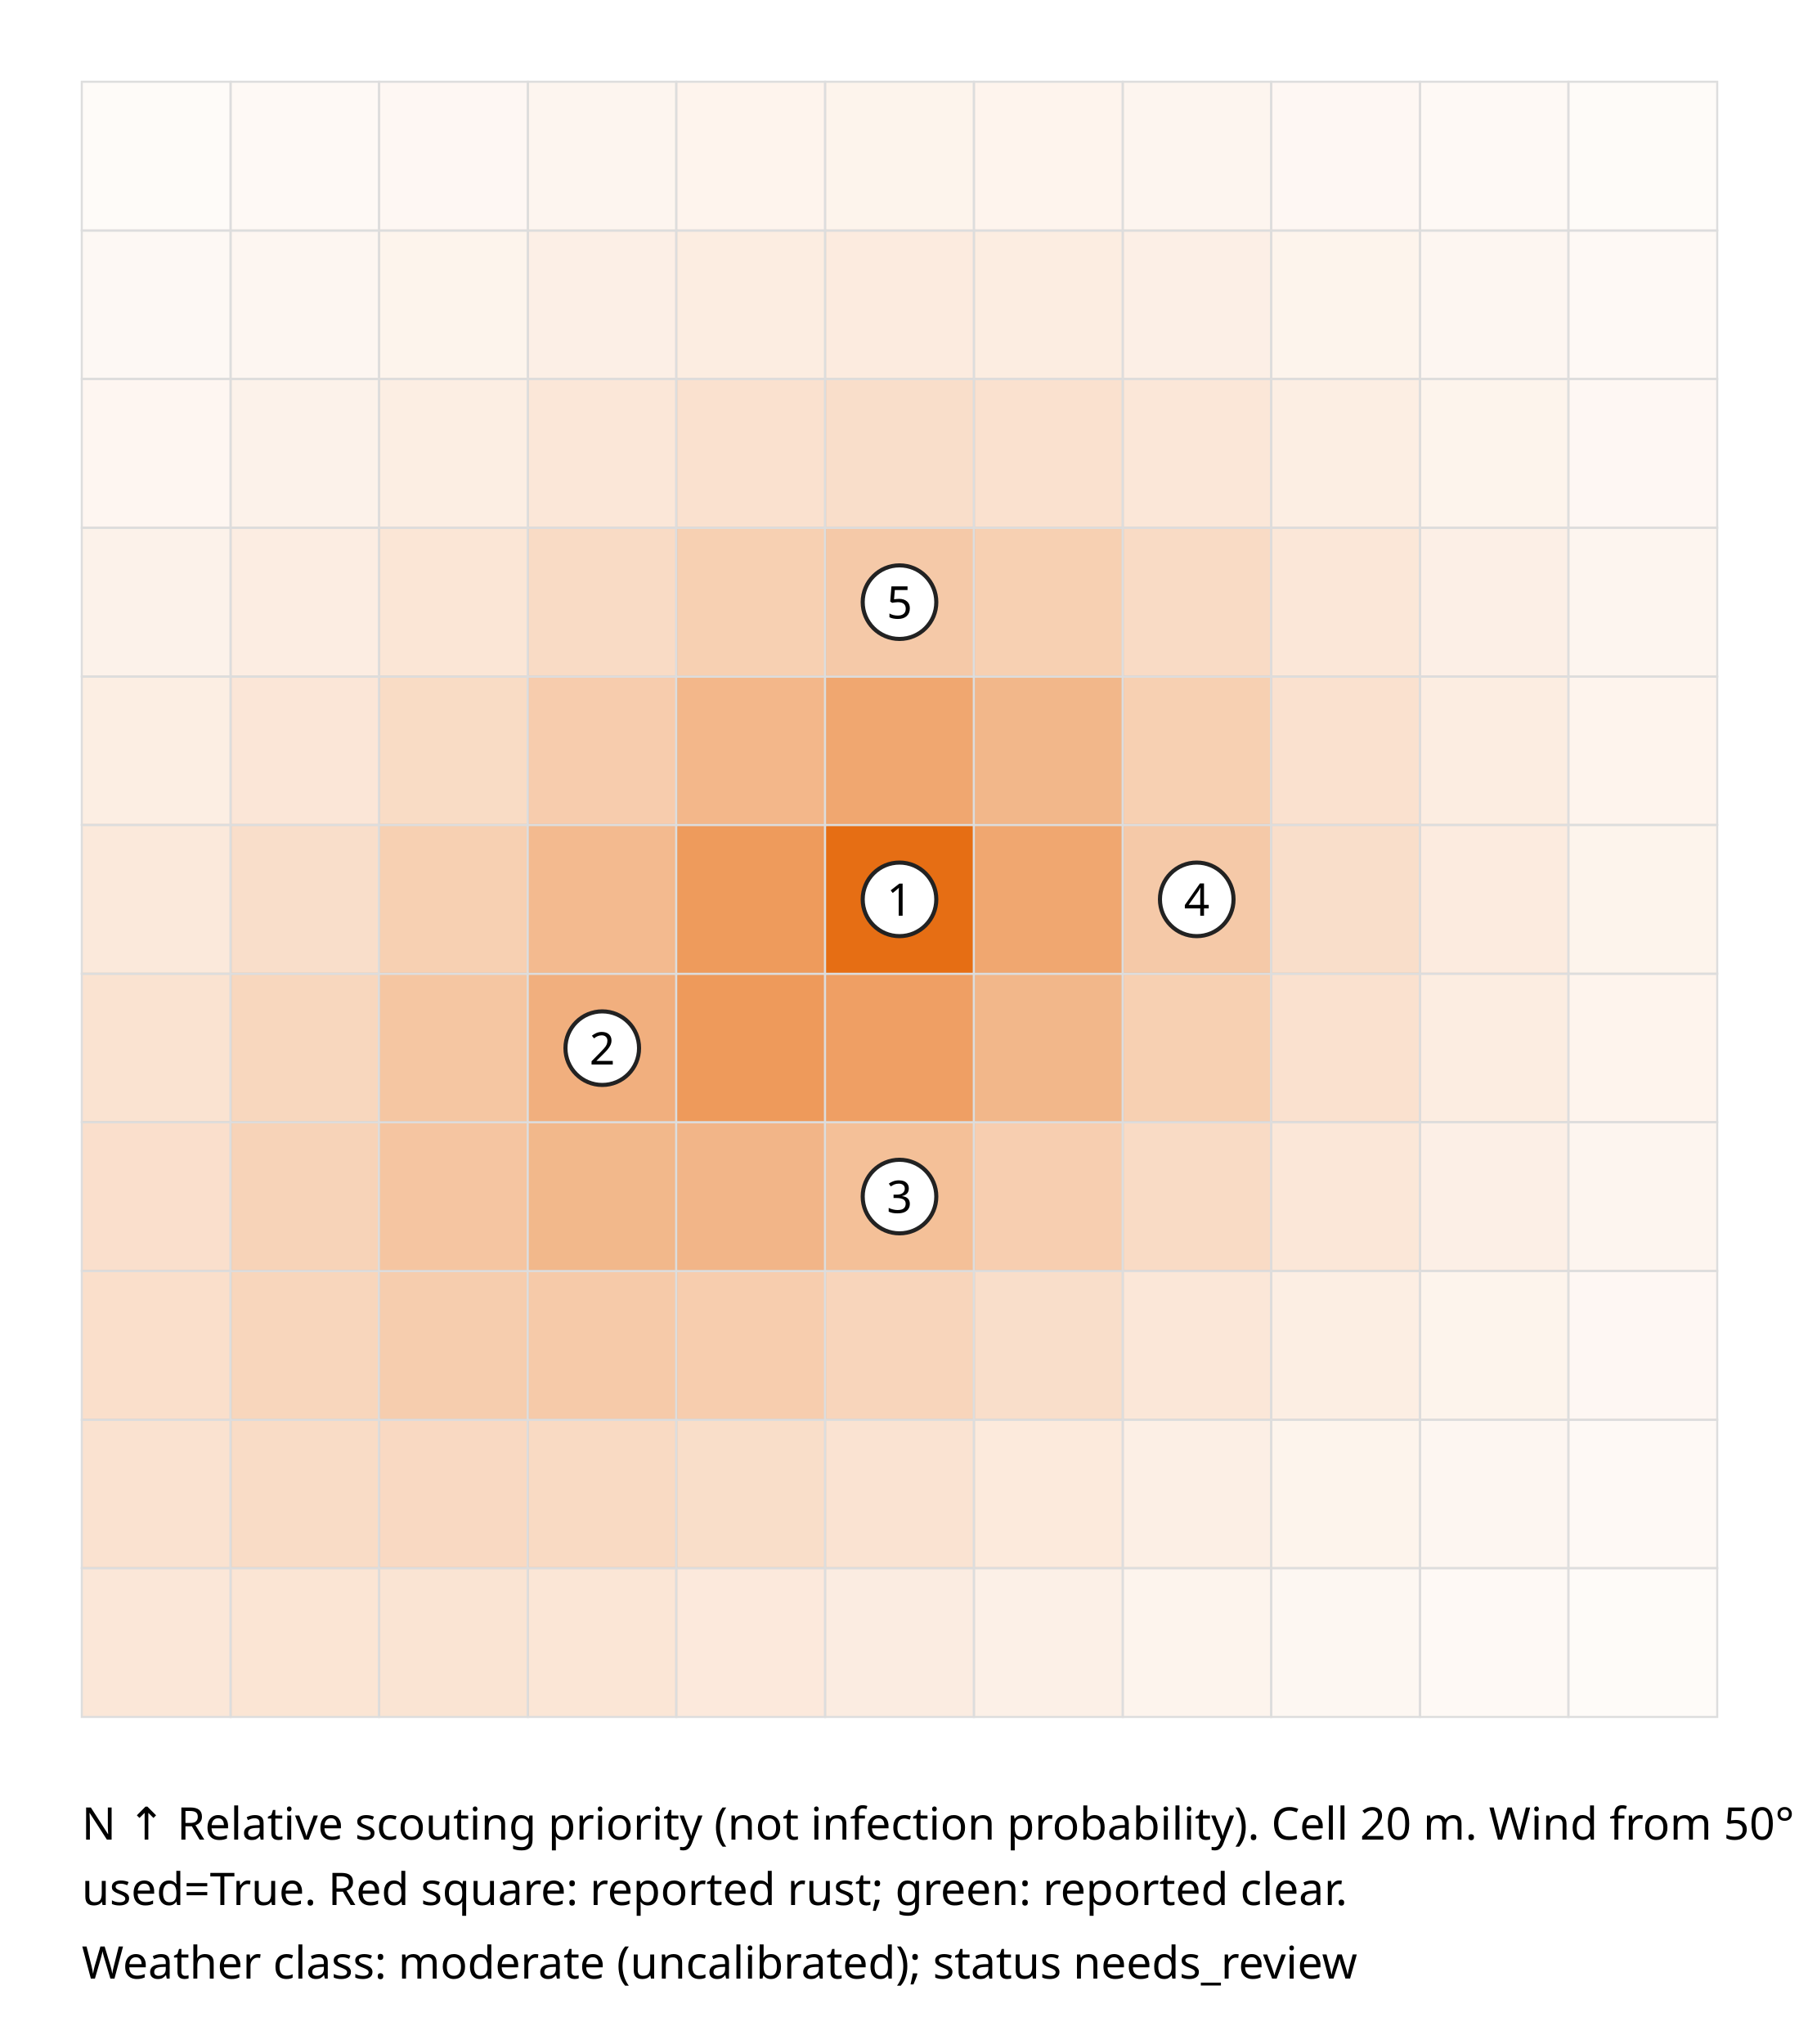
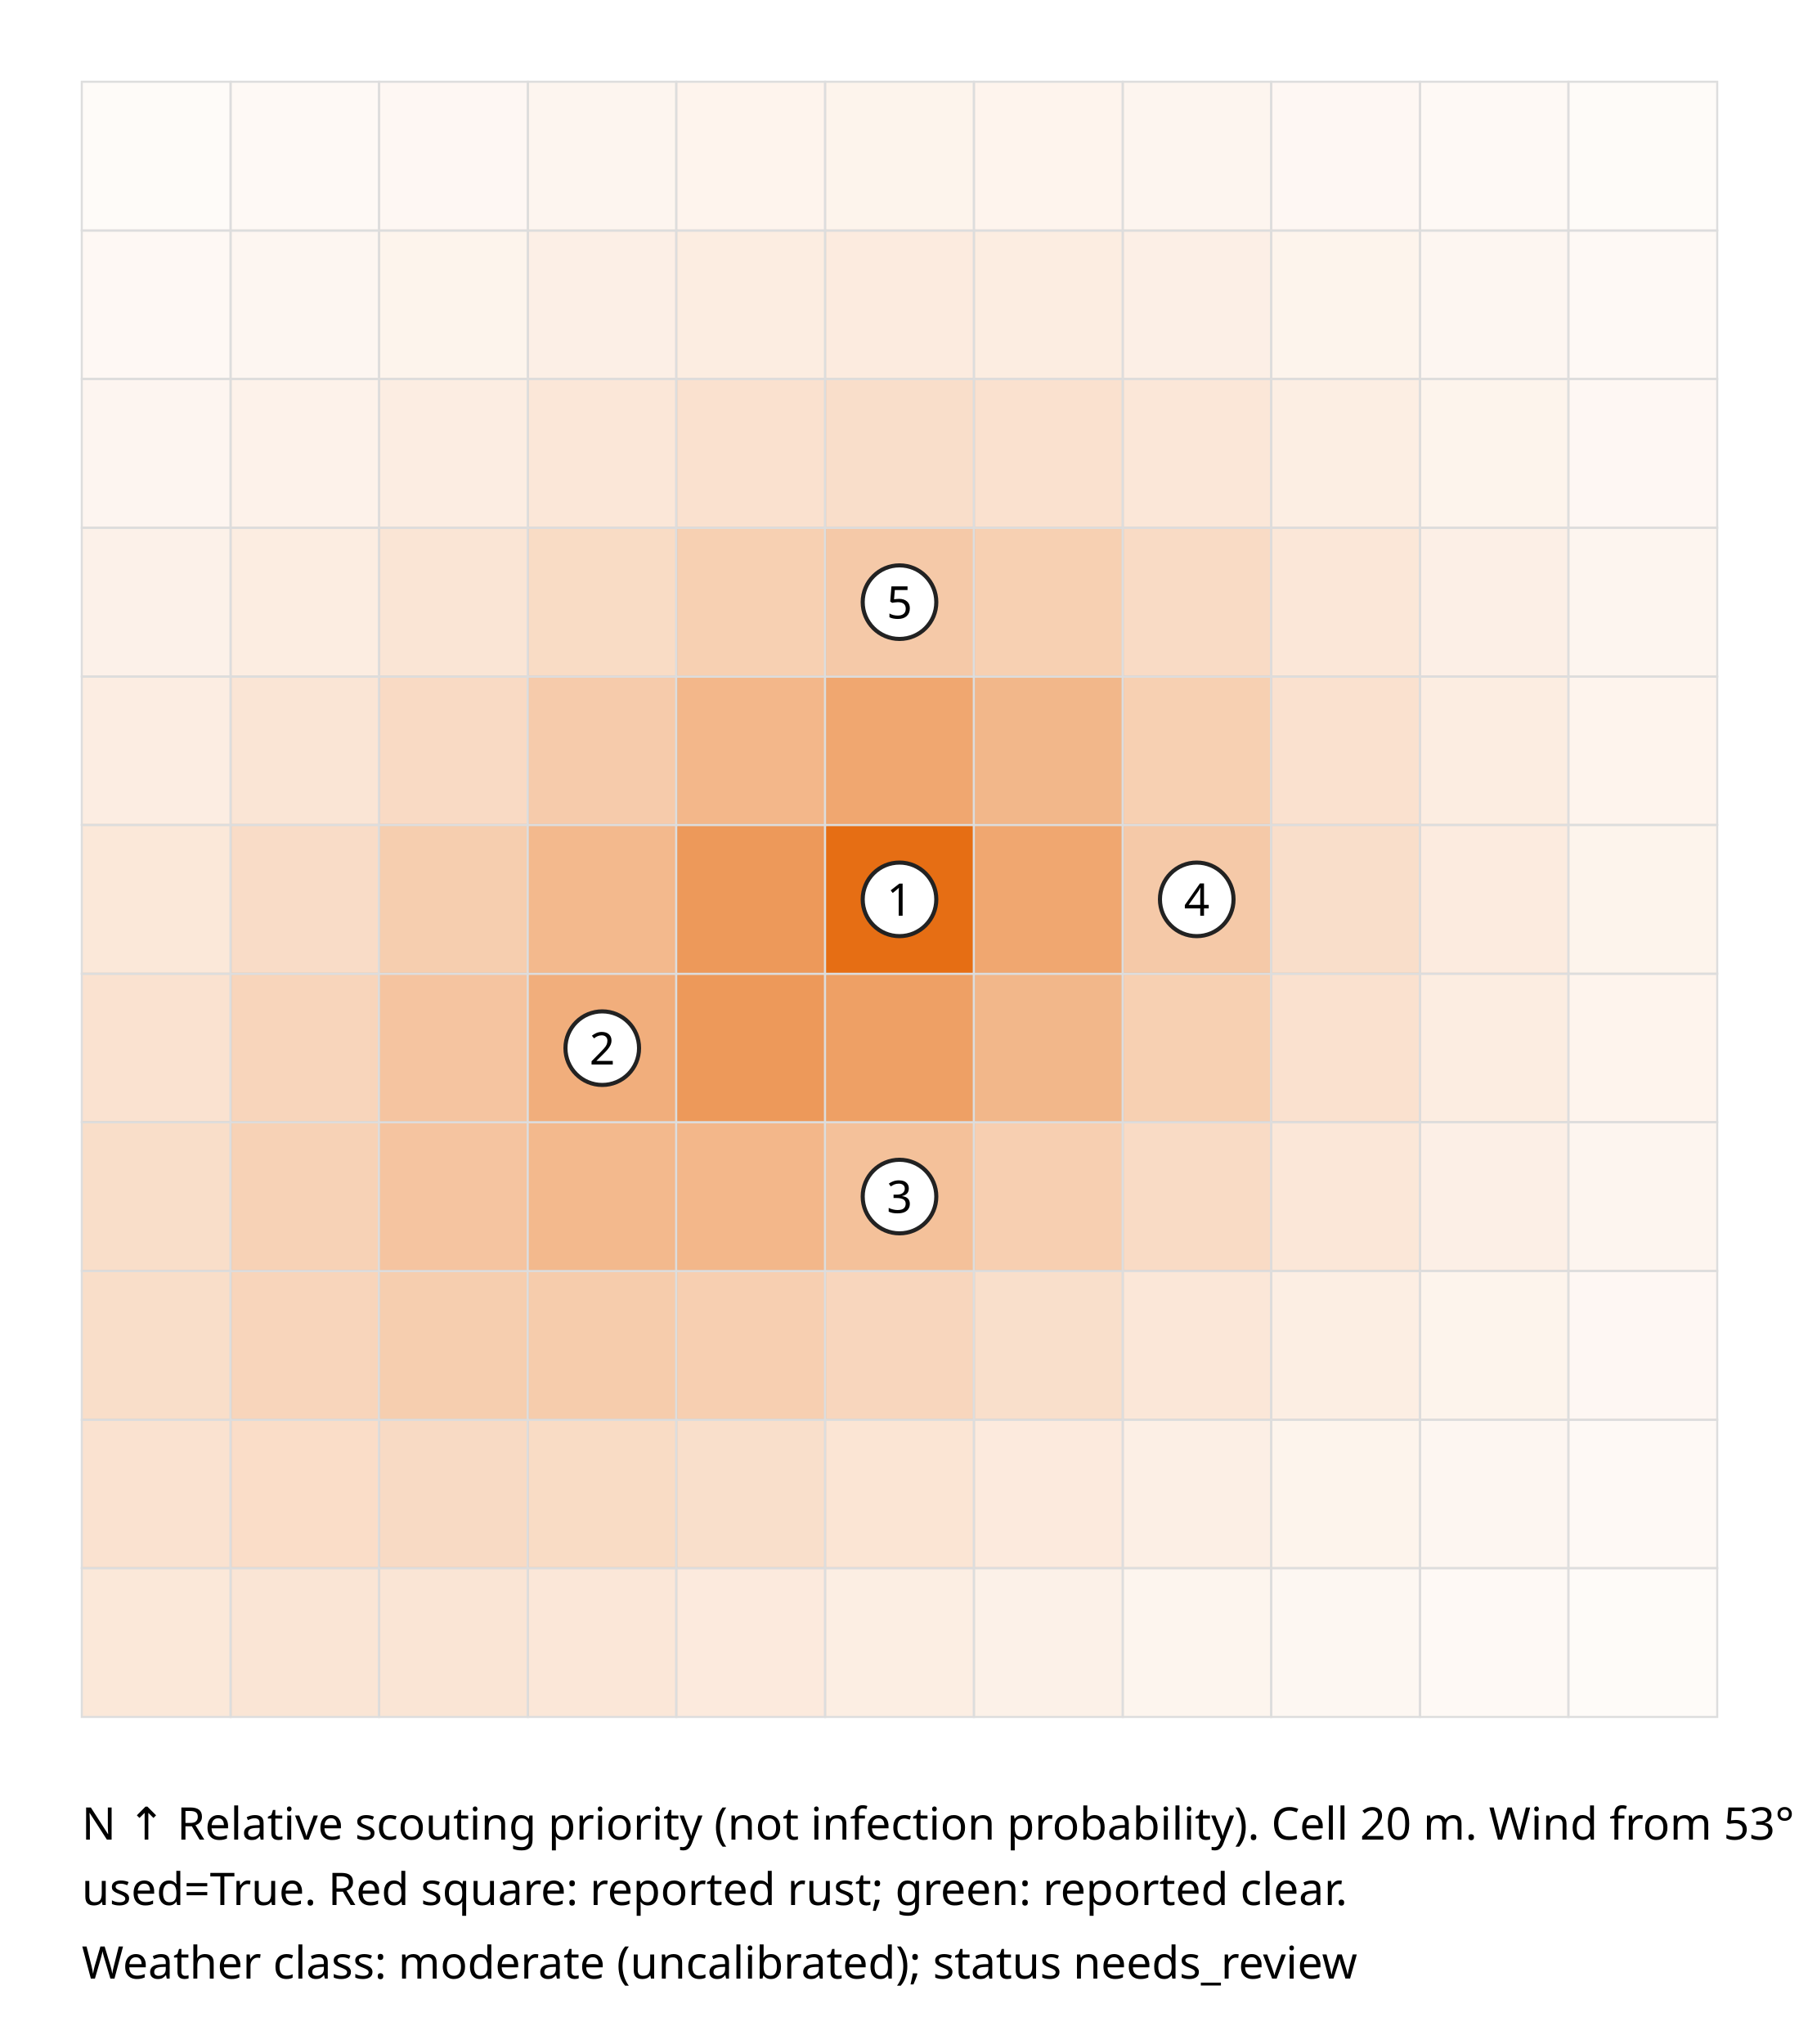
<svg xmlns="http://www.w3.org/2000/svg" width="440" height="500" font-family="sans-serif" font-size="11">
  <rect width="100%" height="100%" fill="white" />
-   <polygon points="20.0,420.0 56.4,420.0 56.4,383.6 20.0,383.6 20.0,420.0" fill="rgb(230,110,20)" fill-opacity="0.167" stroke="#ddd" stroke-width="0.5" />
-   <polygon points="56.4,420.0 92.7,420.0 92.7,383.6 56.4,383.6 56.4,420.0" fill="rgb(230,110,20)" fill-opacity="0.183" stroke="#ddd" stroke-width="0.5" />
-   <polygon points="92.7,420.0 129.1,420.0 129.1,383.6 92.7,383.6 92.7,420.0" fill="rgb(230,110,20)" fill-opacity="0.186" stroke="#ddd" stroke-width="0.5" />
-   <polygon points="129.1,420.0 165.4,420.0 165.4,383.6 129.1,383.6 129.1,420.0" fill="rgb(230,110,20)" fill-opacity="0.174" stroke="#ddd" stroke-width="0.5" />
-   <polygon points="165.4,420.0 201.8,420.0 201.8,383.6 165.4,383.6 165.4,420.0" fill="rgb(230,110,20)" fill-opacity="0.152" stroke="#ddd" stroke-width="0.5" />
-   <polygon points="201.8,420.0 238.2,420.0 238.2,383.6 201.8,383.6 201.8,420.0" fill="rgb(230,110,20)" fill-opacity="0.125" stroke="#ddd" stroke-width="0.5" />
-   <polygon points="238.2,420.0 274.6,420.0 274.6,383.6 238.2,383.6 238.2,420.0" fill="rgb(230,110,20)" fill-opacity="0.098" stroke="#ddd" stroke-width="0.5" />
-   <polygon points="274.6,420.0 310.9,420.0 310.9,383.6 274.6,383.6 274.6,420.0" fill="rgb(230,110,20)" fill-opacity="0.075" stroke="#ddd" stroke-width="0.5" />
-   <polygon points="310.9,420.0 347.3,420.0 347.3,383.6 310.9,383.6 310.9,420.0" fill="rgb(230,110,20)" fill-opacity="0.056" stroke="#ddd" stroke-width="0.5" />
+   <polygon points="20.0,420.0 56.4,420.0 56.4,383.6 20.0,383.6 20.0,420.0" fill="rgb(230,110,20)" fill-opacity="0.163" stroke="#ddd" stroke-width="0.5" />
+   <polygon points="56.4,420.0 92.7,420.0 92.7,383.6 56.4,383.6 56.4,420.0" fill="rgb(230,110,20)" fill-opacity="0.176" stroke="#ddd" stroke-width="0.5" />
+   <polygon points="92.7,420.0 129.1,420.0 129.1,383.6 92.7,383.6 92.7,420.0" fill="rgb(230,110,20)" fill-opacity="0.177" stroke="#ddd" stroke-width="0.5" />
+   <polygon points="129.1,420.0 165.4,420.0 165.4,383.6 129.1,383.6 129.1,420.0" fill="rgb(230,110,20)" fill-opacity="0.165" stroke="#ddd" stroke-width="0.5" />
+   <polygon points="165.4,420.0 201.8,420.0 201.8,383.6 165.4,383.6 165.4,420.0" fill="rgb(230,110,20)" fill-opacity="0.144" stroke="#ddd" stroke-width="0.5" />
+   <polygon points="201.8,420.0 238.2,420.0 238.2,383.6 201.8,383.6 201.8,420.0" fill="rgb(230,110,20)" fill-opacity="0.119" stroke="#ddd" stroke-width="0.5" />
+   <polygon points="238.2,420.0 274.6,420.0 274.6,383.6 238.2,383.6 238.2,420.0" fill="rgb(230,110,20)" fill-opacity="0.095" stroke="#ddd" stroke-width="0.5" />
+   <polygon points="274.6,420.0 310.9,420.0 310.9,383.6 274.6,383.6 274.6,420.0" fill="rgb(230,110,20)" fill-opacity="0.073" stroke="#ddd" stroke-width="0.5" />
+   <polygon points="310.9,420.0 347.3,420.0 347.3,383.6 310.9,383.6 310.9,420.0" fill="rgb(230,110,20)" fill-opacity="0.055" stroke="#ddd" stroke-width="0.5" />
  <polygon points="347.3,420.0 383.6,420.0 383.6,383.6 347.3,383.6 347.3,420.0" fill="rgb(230,110,20)" fill-opacity="0.041" stroke="#ddd" stroke-width="0.5" />
  <polygon points="383.6,420.0 420.0,420.0 420.0,383.6 383.6,383.6 383.6,420.0" fill="rgb(230,110,20)" fill-opacity="0.029" stroke="#ddd" stroke-width="0.5" />
  <polygon points="20.0,383.6 56.4,383.6 56.4,347.3 20.0,347.3 20.0,383.6" fill="rgb(230,110,20)" fill-opacity="0.202" stroke="#ddd" stroke-width="0.5" />
-   <polygon points="56.4,383.6 92.7,383.6 92.7,347.3 56.4,347.3 56.4,383.6" fill="rgb(230,110,20)" fill-opacity="0.239" stroke="#ddd" stroke-width="0.5" />
-   <polygon points="92.7,383.6 129.1,383.6 129.1,347.3 92.7,347.3 92.7,383.6" fill="rgb(230,110,20)" fill-opacity="0.260" stroke="#ddd" stroke-width="0.5" />
-   <polygon points="129.1,383.6 165.4,383.6 165.4,347.3 129.1,347.3 129.1,383.6" fill="rgb(230,110,20)" fill-opacity="0.256" stroke="#ddd" stroke-width="0.5" />
-   <polygon points="165.4,383.6 201.8,383.6 201.8,347.3 165.4,347.3 165.4,383.6" fill="rgb(230,110,20)" fill-opacity="0.229" stroke="#ddd" stroke-width="0.5" />
-   <polygon points="201.8,383.6 238.2,383.6 238.2,347.3 201.8,347.3 201.8,383.6" fill="rgb(230,110,20)" fill-opacity="0.189" stroke="#ddd" stroke-width="0.5" />
-   <polygon points="238.2,383.6 274.6,383.6 274.6,347.3 238.2,347.3 238.2,383.6" fill="rgb(230,110,20)" fill-opacity="0.148" stroke="#ddd" stroke-width="0.5" />
-   <polygon points="274.6,383.6 310.9,383.6 310.9,347.3 274.6,347.3 274.6,383.6" fill="rgb(230,110,20)" fill-opacity="0.112" stroke="#ddd" stroke-width="0.5" />
+   <polygon points="56.4,383.6 92.7,383.6 92.7,347.3 56.4,347.3 56.4,383.6" fill="rgb(230,110,20)" fill-opacity="0.234" stroke="#ddd" stroke-width="0.5" />
+   <polygon points="92.7,383.6 129.1,383.6 129.1,347.3 92.7,347.3 92.7,383.6" fill="rgb(230,110,20)" fill-opacity="0.251" stroke="#ddd" stroke-width="0.5" />
+   <polygon points="129.1,383.6 165.4,383.6 165.4,347.3 129.1,347.3 129.1,383.6" fill="rgb(230,110,20)" fill-opacity="0.245" stroke="#ddd" stroke-width="0.5" />
+   <polygon points="165.4,383.6 201.8,383.6 201.8,347.3 165.4,347.3 165.4,383.6" fill="rgb(230,110,20)" fill-opacity="0.219" stroke="#ddd" stroke-width="0.5" />
+   <polygon points="201.8,383.6 238.2,383.6 238.2,347.3 201.8,347.3 201.8,383.6" fill="rgb(230,110,20)" fill-opacity="0.182" stroke="#ddd" stroke-width="0.5" />
+   <polygon points="238.2,383.6 274.6,383.6 274.6,347.3 238.2,347.3 238.2,383.6" fill="rgb(230,110,20)" fill-opacity="0.144" stroke="#ddd" stroke-width="0.5" />
+   <polygon points="274.6,383.6 310.9,383.6 310.9,347.3 274.6,347.3 274.6,383.6" fill="rgb(230,110,20)" fill-opacity="0.110" stroke="#ddd" stroke-width="0.5" />
  <polygon points="310.9,383.6 347.3,383.6 347.3,347.3 310.9,347.3 310.9,383.6" fill="rgb(230,110,20)" fill-opacity="0.082" stroke="#ddd" stroke-width="0.5" />
  <polygon points="347.3,383.6 383.6,383.6 383.6,347.3 347.3,347.3 347.3,383.6" fill="rgb(230,110,20)" fill-opacity="0.059" stroke="#ddd" stroke-width="0.5" />
  <polygon points="383.6,383.6 420.0,383.6 420.0,347.3 383.6,347.3 383.6,383.6" fill="rgb(230,110,20)" fill-opacity="0.041" stroke="#ddd" stroke-width="0.5" />
-   <polygon points="20.0,347.3 56.4,347.3 56.4,310.9 20.0,310.9 20.0,347.3" fill="rgb(230,110,20)" fill-opacity="0.222" stroke="#ddd" stroke-width="0.5" />
-   <polygon points="56.4,347.3 92.7,347.3 92.7,310.9 56.4,310.9 56.4,347.3" fill="rgb(230,110,20)" fill-opacity="0.285" stroke="#ddd" stroke-width="0.5" />
-   <polygon points="92.7,347.3 129.1,347.3 129.1,310.9 92.7,310.9 92.7,347.3" fill="rgb(230,110,20)" fill-opacity="0.342" stroke="#ddd" stroke-width="0.5" />
-   <polygon points="129.1,347.3 165.4,347.3 165.4,310.9 129.1,310.9 129.1,347.3" fill="rgb(230,110,20)" fill-opacity="0.366" stroke="#ddd" stroke-width="0.5" />
-   <polygon points="165.4,347.3 201.8,347.3 201.8,310.9 165.4,310.9 165.4,347.3" fill="rgb(230,110,20)" fill-opacity="0.343" stroke="#ddd" stroke-width="0.5" />
-   <polygon points="201.8,347.3 238.2,347.3 238.2,310.9 201.8,310.9 201.8,347.3" fill="rgb(230,110,20)" fill-opacity="0.287" stroke="#ddd" stroke-width="0.5" />
-   <polygon points="238.2,347.3 274.6,347.3 274.6,310.9 238.2,310.9 238.2,347.3" fill="rgb(230,110,20)" fill-opacity="0.223" stroke="#ddd" stroke-width="0.5" />
-   <polygon points="274.6,347.3 310.9,347.3 310.9,310.9 274.6,310.9 274.6,347.3" fill="rgb(230,110,20)" fill-opacity="0.166" stroke="#ddd" stroke-width="0.5" />
+   <polygon points="20.0,347.3 56.4,347.3 56.4,310.9 20.0,310.9 20.0,347.3" fill="rgb(230,110,20)" fill-opacity="0.227" stroke="#ddd" stroke-width="0.5" />
+   <polygon points="56.4,347.3 92.7,347.3 92.7,310.9 56.4,310.9 56.4,347.3" fill="rgb(230,110,20)" fill-opacity="0.286" stroke="#ddd" stroke-width="0.5" />
+   <polygon points="92.7,347.3 129.1,347.3 129.1,310.9 92.7,310.9 92.7,347.3" fill="rgb(230,110,20)" fill-opacity="0.337" stroke="#ddd" stroke-width="0.5" />
+   <polygon points="129.1,347.3 165.4,347.3 165.4,310.9 129.1,310.9 129.1,347.3" fill="rgb(230,110,20)" fill-opacity="0.355" stroke="#ddd" stroke-width="0.5" />
+   <polygon points="165.4,347.3 201.8,347.3 201.8,310.9 165.4,310.9 165.4,347.3" fill="rgb(230,110,20)" fill-opacity="0.332" stroke="#ddd" stroke-width="0.5" />
+   <polygon points="201.8,347.3 238.2,347.3 238.2,310.9 201.8,310.9 201.8,347.3" fill="rgb(230,110,20)" fill-opacity="0.279" stroke="#ddd" stroke-width="0.5" />
+   <polygon points="238.2,347.3 274.6,347.3 274.6,310.9 238.2,310.9 238.2,347.3" fill="rgb(230,110,20)" fill-opacity="0.219" stroke="#ddd" stroke-width="0.5" />
+   <polygon points="274.6,347.3 310.9,347.3 310.9,310.9 274.6,310.9 274.6,347.3" fill="rgb(230,110,20)" fill-opacity="0.165" stroke="#ddd" stroke-width="0.5" />
  <polygon points="310.9,347.3 347.3,347.3 347.3,310.9 310.9,310.9 310.9,347.3" fill="rgb(230,110,20)" fill-opacity="0.120" stroke="#ddd" stroke-width="0.5" />
  <polygon points="347.3,347.3 383.6,347.3 383.6,310.9 347.3,310.9 347.3,347.3" fill="rgb(230,110,20)" fill-opacity="0.082" stroke="#ddd" stroke-width="0.5" />
  <polygon points="383.6,347.3 420.0,347.3 420.0,310.9 383.6,310.9 383.6,347.3" fill="rgb(230,110,20)" fill-opacity="0.054" stroke="#ddd" stroke-width="0.5" />
-   <polygon points="20.0,310.9 56.4,310.9 56.4,274.5 20.0,274.5 20.0,310.9" fill="rgb(230,110,20)" fill-opacity="0.217" stroke="#ddd" stroke-width="0.5" />
-   <polygon points="56.4,310.9 92.7,310.9 92.7,274.5 56.4,274.5 56.4,310.9" fill="rgb(230,110,20)" fill-opacity="0.301" stroke="#ddd" stroke-width="0.5" />
-   <polygon points="92.7,310.9 129.1,310.9 129.1,274.5 92.7,274.5 92.7,310.9" fill="rgb(230,110,20)" fill-opacity="0.400" stroke="#ddd" stroke-width="0.5" />
-   <polygon points="129.1,310.9 165.4,310.9 165.4,274.5 129.1,274.5 129.1,310.9" fill="rgb(230,110,20)" fill-opacity="0.489" stroke="#ddd" stroke-width="0.5" />
-   <polygon points="165.4,310.9 201.8,310.9 201.8,274.5 165.4,274.5 165.4,310.9" fill="rgb(230,110,20)" fill-opacity="0.506" stroke="#ddd" stroke-width="0.5" />
-   <polygon points="201.8,310.9 238.2,310.9 238.2,274.5 201.8,274.5 201.8,310.9" fill="rgb(230,110,20)" fill-opacity="0.435" stroke="#ddd" stroke-width="0.5" />
-   <polygon points="238.2,310.9 274.6,310.9 274.6,274.5 238.2,274.5 238.2,310.9" fill="rgb(230,110,20)" fill-opacity="0.334" stroke="#ddd" stroke-width="0.5" />
+   <polygon points="20.0,310.9 56.4,310.9 56.4,274.5 20.0,274.5 20.0,310.9" fill="rgb(230,110,20)" fill-opacity="0.227" stroke="#ddd" stroke-width="0.5" />
+   <polygon points="56.4,310.9 92.7,310.9 92.7,274.5 56.4,274.5 56.4,310.9" fill="rgb(230,110,20)" fill-opacity="0.309" stroke="#ddd" stroke-width="0.5" />
+   <polygon points="92.7,310.9 129.1,310.9 129.1,274.5 92.7,274.5 92.7,310.9" fill="rgb(230,110,20)" fill-opacity="0.404" stroke="#ddd" stroke-width="0.5" />
+   <polygon points="129.1,310.9 165.4,310.9 165.4,274.5 129.1,274.5 129.1,310.9" fill="rgb(230,110,20)" fill-opacity="0.484" stroke="#ddd" stroke-width="0.5" />
+   <polygon points="165.4,310.9 201.8,310.9 201.8,274.5 165.4,274.5 165.4,310.9" fill="rgb(230,110,20)" fill-opacity="0.495" stroke="#ddd" stroke-width="0.5" />
+   <polygon points="201.8,310.9 238.2,310.9 238.2,274.5 201.8,274.5 201.8,310.9" fill="rgb(230,110,20)" fill-opacity="0.427" stroke="#ddd" stroke-width="0.5" />
+   <polygon points="238.2,310.9 274.6,310.9 274.6,274.5 238.2,274.5 238.2,310.9" fill="rgb(230,110,20)" fill-opacity="0.332" stroke="#ddd" stroke-width="0.5" />
  <polygon points="274.6,310.9 310.9,310.9 310.9,274.5 274.6,274.5 274.6,310.9" fill="rgb(230,110,20)" fill-opacity="0.243" stroke="#ddd" stroke-width="0.5" />
  <polygon points="310.9,310.9 347.3,310.9 347.3,274.5 310.9,274.5 310.9,310.9" fill="rgb(230,110,20)" fill-opacity="0.165" stroke="#ddd" stroke-width="0.5" />
  <polygon points="347.3,310.9 383.6,310.9 383.6,274.5 347.3,274.5 347.3,310.9" fill="rgb(230,110,20)" fill-opacity="0.107" stroke="#ddd" stroke-width="0.5" />
  <polygon points="383.6,310.9 420.0,310.9 420.0,274.5 383.6,274.5 383.6,310.9" fill="rgb(230,110,20)" fill-opacity="0.068" stroke="#ddd" stroke-width="0.5" />
-   <polygon points="20.0,274.5 56.4,274.5 56.4,238.2 20.0,238.2 20.0,274.5" fill="rgb(230,110,20)" fill-opacity="0.192" stroke="#ddd" stroke-width="0.5" />
-   <polygon points="56.4,274.5 92.7,274.5 92.7,238.2 56.4,238.2 56.4,274.5" fill="rgb(230,110,20)" fill-opacity="0.276" stroke="#ddd" stroke-width="0.5" />
-   <polygon points="92.7,274.5 129.1,274.5 129.1,238.2 92.7,238.2 92.7,274.5" fill="rgb(230,110,20)" fill-opacity="0.393" stroke="#ddd" stroke-width="0.5" />
-   <polygon points="129.1,274.5 165.4,274.5 165.4,238.2 129.1,238.2 129.1,274.5" fill="rgb(230,110,20)" fill-opacity="0.548" stroke="#ddd" stroke-width="0.5" />
-   <polygon points="165.4,274.5 201.8,274.5 201.8,238.2 165.4,238.2 165.4,274.5" fill="rgb(230,110,20)" fill-opacity="0.699" stroke="#ddd" stroke-width="0.5" />
-   <polygon points="201.8,274.5 238.2,274.5 238.2,238.2 201.8,238.2 201.8,274.5" fill="rgb(230,110,20)" fill-opacity="0.659" stroke="#ddd" stroke-width="0.5" />
+   <polygon points="20.0,274.5 56.4,274.5 56.4,238.2 20.0,238.2 20.0,274.5" fill="rgb(230,110,20)" fill-opacity="0.202" stroke="#ddd" stroke-width="0.5" />
+   <polygon points="56.4,274.5 92.7,274.5 92.7,238.2 56.4,238.2 56.4,274.5" fill="rgb(230,110,20)" fill-opacity="0.287" stroke="#ddd" stroke-width="0.5" />
+   <polygon points="92.7,274.5 129.1,274.5 129.1,238.2 92.7,238.2 92.7,274.5" fill="rgb(230,110,20)" fill-opacity="0.404" stroke="#ddd" stroke-width="0.5" />
+   <polygon points="129.1,274.5 165.4,274.5 165.4,238.2 129.1,238.2 129.1,274.5" fill="rgb(230,110,20)" fill-opacity="0.556" stroke="#ddd" stroke-width="0.5" />
+   <polygon points="165.4,274.5 201.8,274.5 201.8,238.2 165.4,238.2 165.4,274.5" fill="rgb(230,110,20)" fill-opacity="0.696" stroke="#ddd" stroke-width="0.5" />
+   <polygon points="201.8,274.5 238.2,274.5 238.2,238.2 201.8,238.2 201.8,274.5" fill="rgb(230,110,20)" fill-opacity="0.653" stroke="#ddd" stroke-width="0.5" />
  <polygon points="238.2,274.5 274.6,274.5 274.6,238.2 238.2,238.2 238.2,274.5" fill="rgb(230,110,20)" fill-opacity="0.493" stroke="#ddd" stroke-width="0.5" />
  <polygon points="274.6,274.5 310.9,274.5 310.9,238.2 274.6,238.2 274.6,274.5" fill="rgb(230,110,20)" fill-opacity="0.327" stroke="#ddd" stroke-width="0.5" />
  <polygon points="310.9,274.5 347.3,274.5 347.3,238.2 310.9,238.2 310.9,274.5" fill="rgb(230,110,20)" fill-opacity="0.206" stroke="#ddd" stroke-width="0.5" />
  <polygon points="347.3,274.5 383.6,274.5 383.6,238.2 347.3,238.2 347.3,274.5" fill="rgb(230,110,20)" fill-opacity="0.127" stroke="#ddd" stroke-width="0.5" />
  <polygon points="383.6,274.5 420.0,274.5 420.0,238.2 383.6,238.2 383.6,274.5" fill="rgb(230,110,20)" fill-opacity="0.078" stroke="#ddd" stroke-width="0.5" />
-   <polygon points="20.0,238.2 56.4,238.2 56.4,201.8 20.0,201.8 20.0,238.2" fill="rgb(230,110,20)" fill-opacity="0.155" stroke="#ddd" stroke-width="0.5" />
-   <polygon points="56.4,238.2 92.7,238.2 92.7,201.8 56.4,201.8 56.4,238.2" fill="rgb(230,110,20)" fill-opacity="0.225" stroke="#ddd" stroke-width="0.5" />
-   <polygon points="92.7,238.2 129.1,238.2 129.1,201.8 92.7,201.8 92.7,238.2" fill="rgb(230,110,20)" fill-opacity="0.327" stroke="#ddd" stroke-width="0.5" />
-   <polygon points="129.1,238.2 165.4,238.2 165.4,201.8 129.1,201.8 129.1,238.2" fill="rgb(230,110,20)" fill-opacity="0.474" stroke="#ddd" stroke-width="0.5" />
-   <polygon points="165.4,238.2 201.8,238.2 201.8,201.8 165.4,201.8 165.4,238.2" fill="rgb(230,110,20)" fill-opacity="0.689" stroke="#ddd" stroke-width="0.5" />
+   <polygon points="20.0,238.2 56.4,238.2 56.4,201.8 20.0,201.8 20.0,238.2" fill="rgb(230,110,20)" fill-opacity="0.163" stroke="#ddd" stroke-width="0.5" />
+   <polygon points="56.4,238.2 92.7,238.2 92.7,201.8 56.4,201.8 56.4,238.2" fill="rgb(230,110,20)" fill-opacity="0.235" stroke="#ddd" stroke-width="0.5" />
+   <polygon points="92.7,238.2 129.1,238.2 129.1,201.8 92.7,201.8 92.7,238.2" fill="rgb(230,110,20)" fill-opacity="0.337" stroke="#ddd" stroke-width="0.5" />
+   <polygon points="129.1,238.2 165.4,238.2 165.4,201.8 129.1,201.8 129.1,238.2" fill="rgb(230,110,20)" fill-opacity="0.484" stroke="#ddd" stroke-width="0.5" />
+   <polygon points="165.4,238.2 201.8,238.2 201.8,201.8 165.4,201.8 165.4,238.2" fill="rgb(230,110,20)" fill-opacity="0.696" stroke="#ddd" stroke-width="0.5" />
  <polygon points="201.8,238.2 238.2,238.2 238.2,201.8 201.8,201.8 201.8,238.2" fill="rgb(230,110,20)" fill-opacity="1.000" stroke="#ddd" stroke-width="0.5" />
  <polygon points="238.2,238.2 274.6,238.2 274.6,201.8 238.2,201.8 238.2,238.2" fill="rgb(230,110,20)" fill-opacity="0.607" stroke="#ddd" stroke-width="0.5" />
  <polygon points="274.6,238.2 310.9,238.2 310.9,201.8 274.6,201.8 274.6,238.2" fill="rgb(230,110,20)" fill-opacity="0.368" stroke="#ddd" stroke-width="0.5" />
  <polygon points="310.9,238.2 347.3,238.2 347.3,201.8 310.9,201.8 310.9,238.2" fill="rgb(230,110,20)" fill-opacity="0.223" stroke="#ddd" stroke-width="0.5" />
  <polygon points="347.3,238.2 383.6,238.2 383.6,201.8 347.3,201.8 347.3,238.2" fill="rgb(230,110,20)" fill-opacity="0.135" stroke="#ddd" stroke-width="0.5" />
  <polygon points="383.6,238.2 420.0,238.2 420.0,201.8 383.6,201.8 383.6,238.2" fill="rgb(230,110,20)" fill-opacity="0.082" stroke="#ddd" stroke-width="0.5" />
-   <polygon points="20.0,201.8 56.4,201.8 56.4,165.5 20.0,165.5 20.0,201.8" fill="rgb(230,110,20)" fill-opacity="0.118" stroke="#ddd" stroke-width="0.5" />
-   <polygon points="56.4,201.8 92.7,201.8 92.7,165.5 56.4,165.5 56.4,201.8" fill="rgb(230,110,20)" fill-opacity="0.170" stroke="#ddd" stroke-width="0.5" />
-   <polygon points="92.7,201.8 129.1,201.8 129.1,165.5 92.7,165.5 92.7,201.8" fill="rgb(230,110,20)" fill-opacity="0.245" stroke="#ddd" stroke-width="0.5" />
-   <polygon points="129.1,201.8 165.4,201.8 165.4,165.5 129.1,165.5 129.1,201.8" fill="rgb(230,110,20)" fill-opacity="0.351" stroke="#ddd" stroke-width="0.5" />
-   <polygon points="165.4,201.8 201.8,201.8 201.8,165.5 165.4,165.5 165.4,201.8" fill="rgb(230,110,20)" fill-opacity="0.494" stroke="#ddd" stroke-width="0.5" />
+   <polygon points="20.0,201.8 56.4,201.8 56.4,165.5 20.0,165.5 20.0,201.8" fill="rgb(230,110,20)" fill-opacity="0.124" stroke="#ddd" stroke-width="0.5" />
+   <polygon points="56.4,201.8 92.7,201.8 92.7,165.5 56.4,165.5 56.4,201.8" fill="rgb(230,110,20)" fill-opacity="0.177" stroke="#ddd" stroke-width="0.5" />
+   <polygon points="92.7,201.8 129.1,201.8 129.1,165.5 92.7,165.5 92.7,201.8" fill="rgb(230,110,20)" fill-opacity="0.252" stroke="#ddd" stroke-width="0.5" />
+   <polygon points="129.1,201.8 165.4,201.8 165.4,165.5 129.1,165.5 129.1,201.8" fill="rgb(230,110,20)" fill-opacity="0.356" stroke="#ddd" stroke-width="0.5" />
+   <polygon points="165.4,201.8 201.8,201.8 201.8,165.5 165.4,165.5 165.4,201.8" fill="rgb(230,110,20)" fill-opacity="0.495" stroke="#ddd" stroke-width="0.5" />
  <polygon points="201.8,201.8 238.2,201.8 238.2,165.5 201.8,165.5 201.8,201.8" fill="rgb(230,110,20)" fill-opacity="0.607" stroke="#ddd" stroke-width="0.5" />
  <polygon points="238.2,201.8 274.6,201.8 274.6,165.5 238.2,165.5 238.2,201.8" fill="rgb(230,110,20)" fill-opacity="0.493" stroke="#ddd" stroke-width="0.5" />
  <polygon points="274.6,201.8 310.9,201.8 310.9,165.5 274.6,165.5 274.6,201.8" fill="rgb(230,110,20)" fill-opacity="0.327" stroke="#ddd" stroke-width="0.5" />
  <polygon points="310.9,201.8 347.3,201.8 347.3,165.5 310.9,165.5 310.9,201.8" fill="rgb(230,110,20)" fill-opacity="0.206" stroke="#ddd" stroke-width="0.5" />
  <polygon points="347.3,201.8 383.6,201.8 383.6,165.5 347.3,165.5 347.3,201.8" fill="rgb(230,110,20)" fill-opacity="0.127" stroke="#ddd" stroke-width="0.5" />
  <polygon points="383.6,201.8 420.0,201.8 420.0,165.5 383.6,165.5 383.6,201.8" fill="rgb(230,110,20)" fill-opacity="0.078" stroke="#ddd" stroke-width="0.5" />
-   <polygon points="20.0,165.5 56.4,165.5 56.4,129.1 20.0,129.1 20.0,165.5" fill="rgb(230,110,20)" fill-opacity="0.086" stroke="#ddd" stroke-width="0.5" />
-   <polygon points="56.4,165.5 92.7,165.5 92.7,129.1 56.4,129.1 56.4,165.5" fill="rgb(230,110,20)" fill-opacity="0.123" stroke="#ddd" stroke-width="0.5" />
-   <polygon points="92.7,165.5 129.1,165.5 129.1,129.1 92.7,129.1 92.7,165.5" fill="rgb(230,110,20)" fill-opacity="0.174" stroke="#ddd" stroke-width="0.5" />
-   <polygon points="129.1,165.5 165.4,165.5 165.4,129.1 129.1,129.1 129.1,165.5" fill="rgb(230,110,20)" fill-opacity="0.244" stroke="#ddd" stroke-width="0.5" />
+   <polygon points="20.0,165.5 56.4,165.5 56.4,129.1 20.0,129.1 20.0,165.5" fill="rgb(230,110,20)" fill-opacity="0.090" stroke="#ddd" stroke-width="0.5" />
+   <polygon points="56.4,165.5 92.7,165.5 92.7,129.1 56.4,129.1 56.4,165.5" fill="rgb(230,110,20)" fill-opacity="0.127" stroke="#ddd" stroke-width="0.5" />
+   <polygon points="92.7,165.5 129.1,165.5 129.1,129.1 92.7,129.1 92.7,165.5" fill="rgb(230,110,20)" fill-opacity="0.177" stroke="#ddd" stroke-width="0.5" />
+   <polygon points="129.1,165.5 165.4,165.5 165.4,129.1 129.1,129.1 129.1,165.5" fill="rgb(230,110,20)" fill-opacity="0.245" stroke="#ddd" stroke-width="0.5" />
  <polygon points="165.4,165.5 201.8,165.5 201.8,129.1 165.4,129.1 165.4,165.5" fill="rgb(230,110,20)" fill-opacity="0.327" stroke="#ddd" stroke-width="0.5" />
  <polygon points="201.8,165.5 238.2,165.5 238.2,129.1 201.8,129.1 201.8,165.5" fill="rgb(230,110,20)" fill-opacity="0.368" stroke="#ddd" stroke-width="0.5" />
  <polygon points="238.2,165.5 274.6,165.5 274.6,129.1 238.2,129.1 238.2,165.5" fill="rgb(230,110,20)" fill-opacity="0.327" stroke="#ddd" stroke-width="0.5" />
  <polygon points="274.6,165.5 310.9,165.5 310.9,129.1 274.6,129.1 274.6,165.5" fill="rgb(230,110,20)" fill-opacity="0.243" stroke="#ddd" stroke-width="0.5" />
  <polygon points="310.9,165.5 347.3,165.5 347.3,129.1 310.9,129.1 310.9,165.5" fill="rgb(230,110,20)" fill-opacity="0.165" stroke="#ddd" stroke-width="0.5" />
  <polygon points="347.3,165.5 383.6,165.5 383.6,129.1 347.3,129.1 347.3,165.5" fill="rgb(230,110,20)" fill-opacity="0.107" stroke="#ddd" stroke-width="0.5" />
  <polygon points="383.6,165.5 420.0,165.5 420.0,129.1 383.6,129.1 383.6,165.5" fill="rgb(230,110,20)" fill-opacity="0.068" stroke="#ddd" stroke-width="0.5" />
-   <polygon points="20.0,129.1 56.4,129.1 56.4,92.7 20.0,92.7 20.0,129.1" fill="rgb(230,110,20)" fill-opacity="0.061" stroke="#ddd" stroke-width="0.5" />
-   <polygon points="56.4,129.1 92.7,129.1 92.7,92.7 56.4,92.7 56.4,129.1" fill="rgb(230,110,20)" fill-opacity="0.086" stroke="#ddd" stroke-width="0.5" />
-   <polygon points="92.7,129.1 129.1,129.1 129.1,92.7 92.7,92.7 92.7,129.1" fill="rgb(230,110,20)" fill-opacity="0.121" stroke="#ddd" stroke-width="0.5" />
+   <polygon points="20.0,129.1 56.4,129.1 56.4,92.7 20.0,92.7 20.0,129.1" fill="rgb(230,110,20)" fill-opacity="0.063" stroke="#ddd" stroke-width="0.5" />
+   <polygon points="56.4,129.1 92.7,129.1 92.7,92.7 56.4,92.7 56.4,129.1" fill="rgb(230,110,20)" fill-opacity="0.088" stroke="#ddd" stroke-width="0.5" />
+   <polygon points="92.7,129.1 129.1,129.1 129.1,92.7 92.7,92.7 92.7,129.1" fill="rgb(230,110,20)" fill-opacity="0.122" stroke="#ddd" stroke-width="0.5" />
  <polygon points="129.1,129.1 165.4,129.1 165.4,92.7 129.1,92.7 129.1,129.1" fill="rgb(230,110,20)" fill-opacity="0.165" stroke="#ddd" stroke-width="0.5" />
  <polygon points="165.4,129.1 201.8,129.1 201.8,92.7 165.4,92.7 165.4,129.1" fill="rgb(230,110,20)" fill-opacity="0.206" stroke="#ddd" stroke-width="0.5" />
  <polygon points="201.8,129.1 238.2,129.1 238.2,92.7 201.8,92.7 201.8,129.1" fill="rgb(230,110,20)" fill-opacity="0.223" stroke="#ddd" stroke-width="0.5" />
  <polygon points="238.2,129.1 274.6,129.1 274.6,92.7 238.2,92.7 238.2,129.1" fill="rgb(230,110,20)" fill-opacity="0.206" stroke="#ddd" stroke-width="0.5" />
  <polygon points="274.6,129.1 310.9,129.1 310.9,92.7 274.6,92.7 274.6,129.1" fill="rgb(230,110,20)" fill-opacity="0.165" stroke="#ddd" stroke-width="0.5" />
  <polygon points="310.9,129.1 347.3,129.1 347.3,92.7 310.9,92.7 310.9,129.1" fill="rgb(230,110,20)" fill-opacity="0.120" stroke="#ddd" stroke-width="0.5" />
  <polygon points="347.3,129.1 383.6,129.1 383.6,92.7 347.3,92.7 347.3,129.1" fill="rgb(230,110,20)" fill-opacity="0.082" stroke="#ddd" stroke-width="0.5" />
  <polygon points="383.6,129.1 420.0,129.1 420.0,92.7 383.6,92.7 383.6,129.1" fill="rgb(230,110,20)" fill-opacity="0.054" stroke="#ddd" stroke-width="0.5" />
-   <polygon points="20.0,92.7 56.4,92.7 56.4,56.4 20.0,56.4 20.0,92.7" fill="rgb(230,110,20)" fill-opacity="0.043" stroke="#ddd" stroke-width="0.5" />
+   <polygon points="20.0,92.7 56.4,92.7 56.4,56.4 20.0,56.4 20.0,92.7" fill="rgb(230,110,20)" fill-opacity="0.044" stroke="#ddd" stroke-width="0.5" />
  <polygon points="56.4,92.7 92.7,92.7 92.7,56.4 56.4,56.4 56.4,92.7" fill="rgb(230,110,20)" fill-opacity="0.060" stroke="#ddd" stroke-width="0.5" />
  <polygon points="92.7,92.7 129.1,92.7 129.1,56.4 92.7,56.4 92.7,92.7" fill="rgb(230,110,20)" fill-opacity="0.082" stroke="#ddd" stroke-width="0.5" />
  <polygon points="129.1,92.7 165.4,92.7 165.4,56.4 129.1,56.4 129.1,92.7" fill="rgb(230,110,20)" fill-opacity="0.107" stroke="#ddd" stroke-width="0.5" />
  <polygon points="165.4,92.7 201.8,92.7 201.8,56.4 165.4,56.4 165.4,92.7" fill="rgb(230,110,20)" fill-opacity="0.127" stroke="#ddd" stroke-width="0.5" />
  <polygon points="201.8,92.7 238.2,92.7 238.2,56.4 201.8,56.4 201.8,92.7" fill="rgb(230,110,20)" fill-opacity="0.135" stroke="#ddd" stroke-width="0.5" />
  <polygon points="238.2,92.7 274.6,92.7 274.6,56.4 238.2,56.4 238.2,92.7" fill="rgb(230,110,20)" fill-opacity="0.127" stroke="#ddd" stroke-width="0.5" />
  <polygon points="274.6,92.7 310.9,92.7 310.9,56.4 274.6,56.4 274.6,92.7" fill="rgb(230,110,20)" fill-opacity="0.107" stroke="#ddd" stroke-width="0.5" />
  <polygon points="310.9,92.7 347.3,92.7 347.3,56.4 310.9,56.4 310.9,92.7" fill="rgb(230,110,20)" fill-opacity="0.082" stroke="#ddd" stroke-width="0.5" />
  <polygon points="347.3,92.7 383.6,92.7 383.6,56.4 347.3,56.4 347.3,92.7" fill="rgb(230,110,20)" fill-opacity="0.059" stroke="#ddd" stroke-width="0.5" />
  <polygon points="383.6,92.7 420.0,92.7 420.0,56.4 383.6,56.4 383.6,92.7" fill="rgb(230,110,20)" fill-opacity="0.041" stroke="#ddd" stroke-width="0.5" />
-   <polygon points="20.0,56.4 56.4,56.4 56.4,20.0 20.0,20.0 20.0,56.4" fill="rgb(230,110,20)" fill-opacity="0.029" stroke="#ddd" stroke-width="0.5" />
+   <polygon points="20.0,56.4 56.4,56.4 56.4,20.0 20.0,20.0 20.0,56.4" fill="rgb(230,110,20)" fill-opacity="0.030" stroke="#ddd" stroke-width="0.5" />
  <polygon points="56.4,56.4 92.7,56.4 92.7,20.0 56.4,20.0 56.4,56.4" fill="rgb(230,110,20)" fill-opacity="0.041" stroke="#ddd" stroke-width="0.5" />
  <polygon points="92.7,56.4 129.1,56.4 129.1,20.0 92.7,20.0 92.7,56.4" fill="rgb(230,110,20)" fill-opacity="0.054" stroke="#ddd" stroke-width="0.5" />
  <polygon points="129.1,56.4 165.4,56.4 165.4,20.0 129.1,20.0 129.1,56.4" fill="rgb(230,110,20)" fill-opacity="0.068" stroke="#ddd" stroke-width="0.5" />
  <polygon points="165.4,56.4 201.8,56.4 201.8,20.0 165.4,20.0 165.4,56.4" fill="rgb(230,110,20)" fill-opacity="0.078" stroke="#ddd" stroke-width="0.5" />
  <polygon points="201.8,56.4 238.2,56.4 238.2,20.0 201.8,20.0 201.8,56.4" fill="rgb(230,110,20)" fill-opacity="0.082" stroke="#ddd" stroke-width="0.5" />
  <polygon points="238.2,56.4 274.6,56.4 274.6,20.0 238.2,20.0 238.2,56.4" fill="rgb(230,110,20)" fill-opacity="0.078" stroke="#ddd" stroke-width="0.5" />
  <polygon points="274.6,56.4 310.9,56.4 310.9,20.0 274.6,20.0 274.6,56.4" fill="rgb(230,110,20)" fill-opacity="0.068" stroke="#ddd" stroke-width="0.5" />
  <polygon points="310.9,56.4 347.3,56.4 347.3,20.0 310.9,20.0 310.9,56.4" fill="rgb(230,110,20)" fill-opacity="0.054" stroke="#ddd" stroke-width="0.5" />
  <polygon points="347.3,56.4 383.6,56.4 383.6,20.0 347.3,20.0 347.3,56.4" fill="rgb(230,110,20)" fill-opacity="0.041" stroke="#ddd" stroke-width="0.5" />
  <polygon points="383.6,56.4 420.0,56.4 420.0,20.0 383.6,20.0 383.6,56.4" fill="rgb(230,110,20)" fill-opacity="0.029" stroke="#ddd" stroke-width="0.5" />
  <rect x="216.0" y="216.0" width="8" height="8" fill="#b00" />
  <circle cx="220.0" cy="220.0" r="9" fill="white" stroke="#222" />
  <text x="220.0" y="224.0" text-anchor="middle">1</text>
  <circle cx="147.3" cy="256.4" r="9" fill="white" stroke="#222" />
  <text x="147.3" y="260.4" text-anchor="middle">2</text>
  <circle cx="220.0" cy="292.7" r="9" fill="white" stroke="#222" />
  <text x="220.0" y="296.7" text-anchor="middle">3</text>
  <circle cx="292.7" cy="220.0" r="9" fill="white" stroke="#222" />
  <text x="292.7" y="224.0" text-anchor="middle">4</text>
  <circle cx="220.0" cy="147.3" r="9" fill="white" stroke="#222" />
  <text x="220.0" y="151.3" text-anchor="middle">5</text>
-   <text x="20" y="450">N ↑  Relative scouting priority (not infection probability). Cell 20 m. Wind from 50°</text>
+   <text x="20" y="450">N ↑  Relative scouting priority (not infection probability). Cell 20 m. Wind from 53°</text>
  <text x="20" y="466"> used=True. Red square: reported rust; green: reported clear.</text>
  <text x="20" y="484">Weather class: moderate (uncalibrated); status needs_review</text>
</svg>
